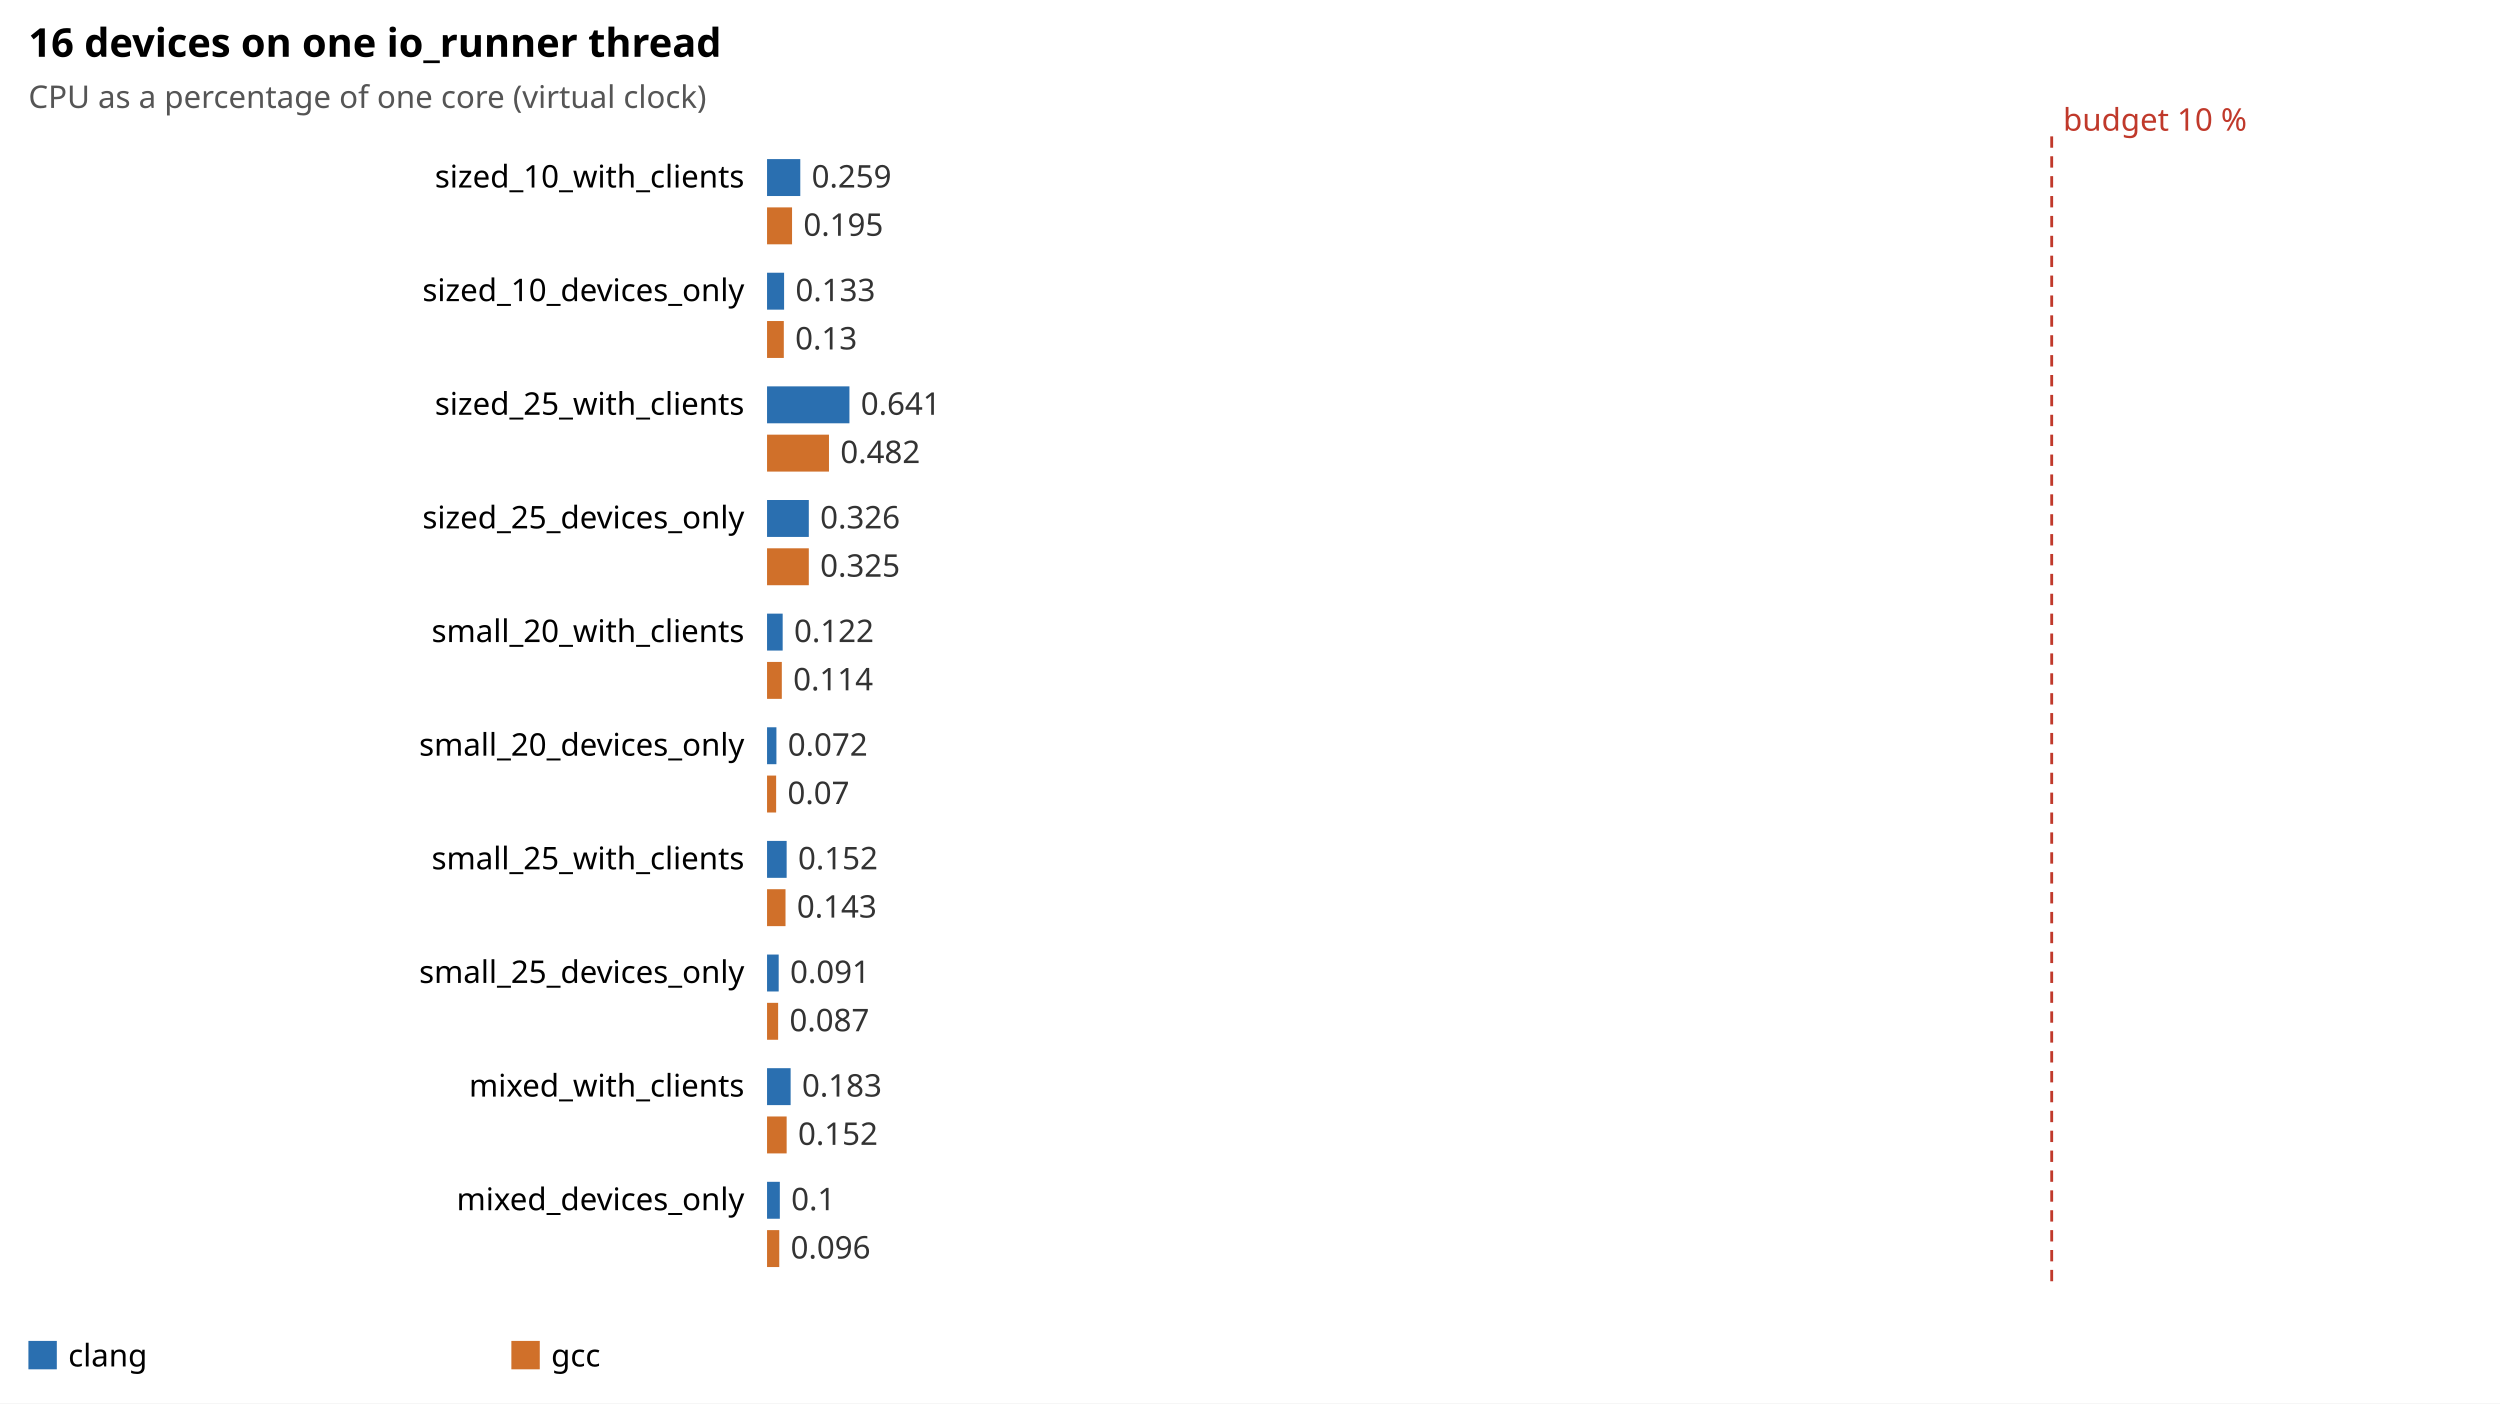
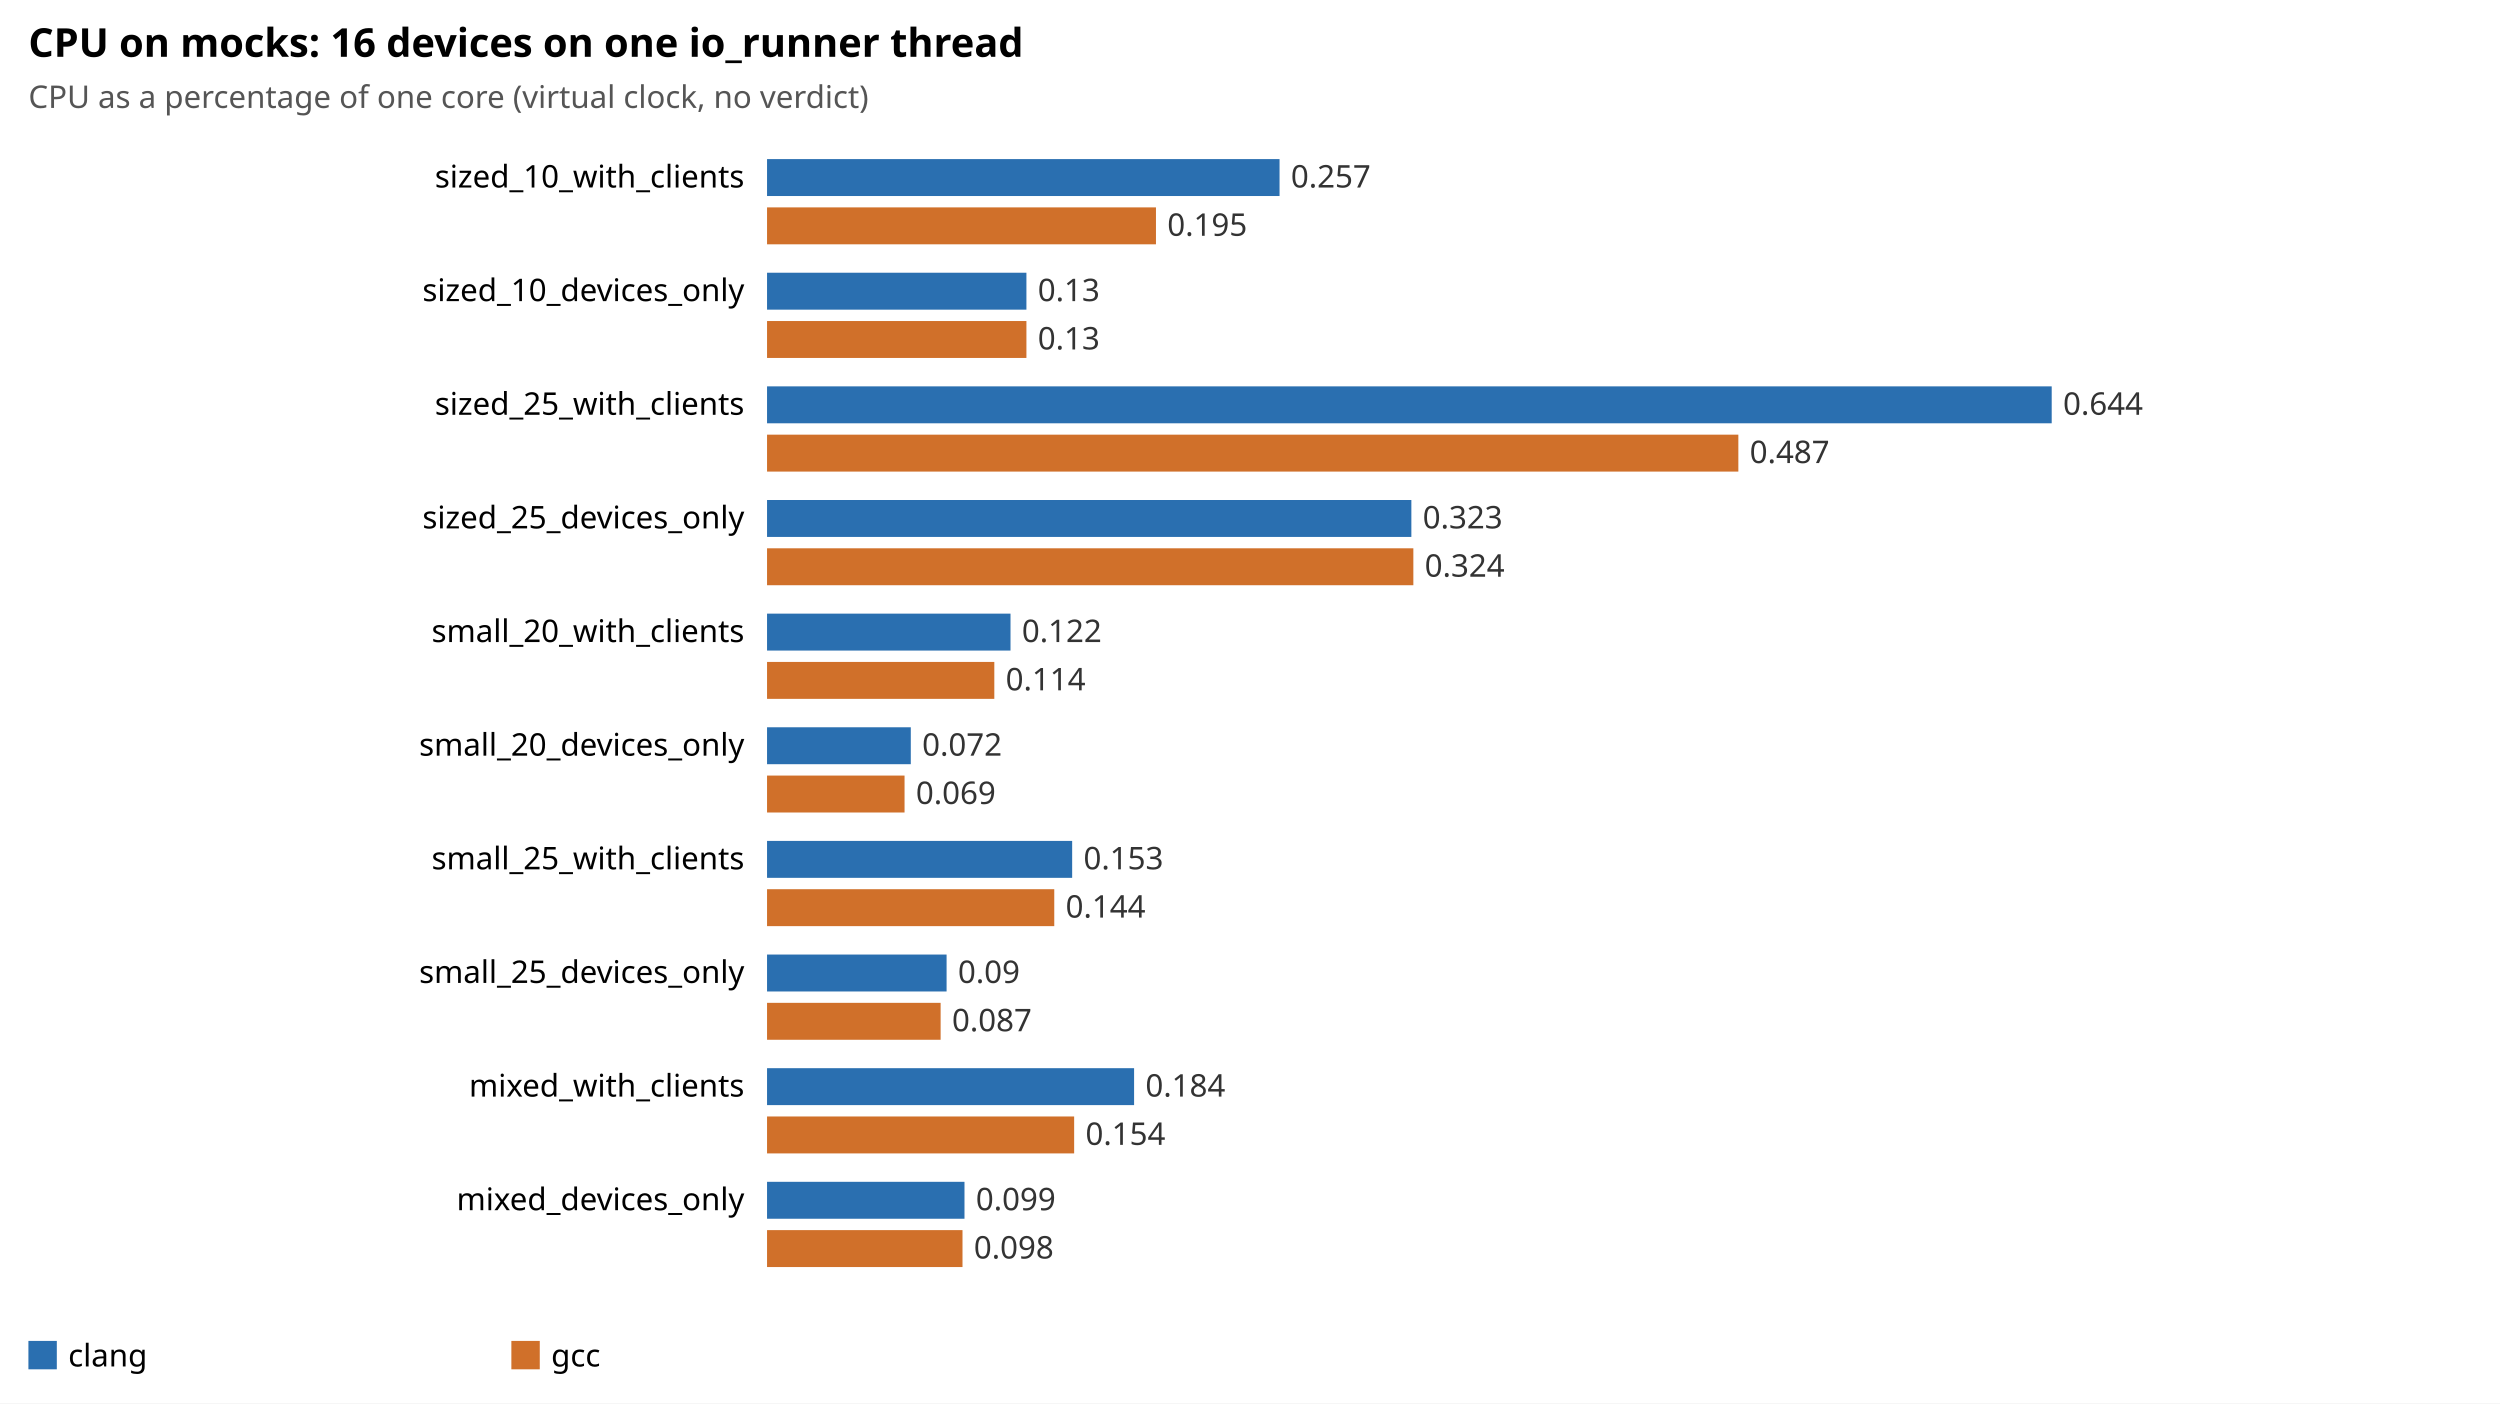
<svg xmlns="http://www.w3.org/2000/svg" width="880" height="494" font-family="sans-serif" font-size="11">
  <rect width="100%" height="100%" fill="#ffffff" />
-   <text x="10" y="20" font-size="14" font-weight="bold">16 devices on one io_runner thread</text>
-   <text x="10" y="38" fill="#555">CPU as a percentage of one core (virtual clock)</text>
+   <text x="10" y="20" font-size="14" font-weight="bold">CPU on mocks: 16 devices on one io_runner thread</text>
+   <text x="10" y="38" fill="#555">CPU as a percentage of one core (virtual clock, no verdict)</text>
  <text x="262" y="66" text-anchor="end">sized_10_with_clients</text>
-   <rect x="270" y="56" width="11.7" height="13" fill="#2a6fb0" />
-   <text x="285.7" y="66" fill="#333">0.259</text>
-   <rect x="270" y="73" width="8.8" height="13" fill="#d0702a" />
-   <text x="282.8" y="83" fill="#333">0.195</text>
+   <rect x="270" y="56" width="180.4" height="13" fill="#2a6fb0" />
+   <text x="454.4" y="66" fill="#333">0.257</text>
+   <rect x="270" y="73" width="136.9" height="13" fill="#d0702a" />
+   <text x="410.9" y="83" fill="#333">0.195</text>
  <text x="262" y="106" text-anchor="end">sized_10_devices_only</text>
-   <rect x="270" y="96" width="6.0" height="13" fill="#2a6fb0" />
-   <text x="280.0" y="106" fill="#333">0.133</text>
-   <rect x="270" y="113" width="5.9" height="13" fill="#d0702a" />
-   <text x="279.9" y="123" fill="#333">0.13</text>
+   <rect x="270" y="96" width="91.3" height="13" fill="#2a6fb0" />
+   <text x="365.3" y="106" fill="#333">0.13</text>
+   <rect x="270" y="113" width="91.3" height="13" fill="#d0702a" />
+   <text x="365.3" y="123" fill="#333">0.13</text>
  <text x="262" y="146" text-anchor="end">sized_25_with_clients</text>
-   <rect x="270" y="136" width="29.0" height="13" fill="#2a6fb0" />
-   <text x="303.0" y="146" fill="#333">0.641</text>
-   <rect x="270" y="153" width="21.8" height="13" fill="#d0702a" />
-   <text x="295.8" y="163" fill="#333">0.482</text>
+   <rect x="270" y="136" width="452.2" height="13" fill="#2a6fb0" />
+   <text x="726.2" y="146" fill="#333">0.644</text>
+   <rect x="270" y="153" width="341.9" height="13" fill="#d0702a" />
+   <text x="615.9" y="163" fill="#333">0.487</text>
  <text x="262" y="186" text-anchor="end">sized_25_devices_only</text>
-   <rect x="270" y="176" width="14.7" height="13" fill="#2a6fb0" />
-   <text x="288.7" y="186" fill="#333">0.326</text>
-   <rect x="270" y="193" width="14.7" height="13" fill="#d0702a" />
-   <text x="288.7" y="203" fill="#333">0.325</text>
+   <rect x="270" y="176" width="226.8" height="13" fill="#2a6fb0" />
+   <text x="500.8" y="186" fill="#333">0.323</text>
+   <rect x="270" y="193" width="227.5" height="13" fill="#d0702a" />
+   <text x="501.5" y="203" fill="#333">0.324</text>
  <text x="262" y="226" text-anchor="end">small_20_with_clients</text>
-   <rect x="270" y="216" width="5.5" height="13" fill="#2a6fb0" />
-   <text x="279.5" y="226" fill="#333">0.122</text>
-   <rect x="270" y="233" width="5.2" height="13" fill="#d0702a" />
-   <text x="279.2" y="243" fill="#333">0.114</text>
+   <rect x="270" y="216" width="85.7" height="13" fill="#2a6fb0" />
+   <text x="359.7" y="226" fill="#333">0.122</text>
+   <rect x="270" y="233" width="80.0" height="13" fill="#d0702a" />
+   <text x="354.0" y="243" fill="#333">0.114</text>
  <text x="262" y="266" text-anchor="end">small_20_devices_only</text>
-   <rect x="270" y="256" width="3.3" height="13" fill="#2a6fb0" />
-   <text x="277.3" y="266" fill="#333">0.072</text>
-   <rect x="270" y="273" width="3.2" height="13" fill="#d0702a" />
-   <text x="277.2" y="283" fill="#333">0.07</text>
+   <rect x="270" y="256" width="50.6" height="13" fill="#2a6fb0" />
+   <text x="324.6" y="266" fill="#333">0.072</text>
+   <rect x="270" y="273" width="48.4" height="13" fill="#d0702a" />
+   <text x="322.4" y="283" fill="#333">0.069</text>
  <text x="262" y="306" text-anchor="end">small_25_with_clients</text>
-   <rect x="270" y="296" width="6.9" height="13" fill="#2a6fb0" />
-   <text x="280.9" y="306" fill="#333">0.152</text>
-   <rect x="270" y="313" width="6.5" height="13" fill="#d0702a" />
-   <text x="280.5" y="323" fill="#333">0.143</text>
+   <rect x="270" y="296" width="107.4" height="13" fill="#2a6fb0" />
+   <text x="381.4" y="306" fill="#333">0.153</text>
+   <rect x="270" y="313" width="101.1" height="13" fill="#d0702a" />
+   <text x="375.1" y="323" fill="#333">0.144</text>
  <text x="262" y="346" text-anchor="end">small_25_devices_only</text>
-   <rect x="270" y="336" width="4.1" height="13" fill="#2a6fb0" />
-   <text x="278.1" y="346" fill="#333">0.091</text>
-   <rect x="270" y="353" width="3.9" height="13" fill="#d0702a" />
-   <text x="277.9" y="363" fill="#333">0.087</text>
+   <rect x="270" y="336" width="63.2" height="13" fill="#2a6fb0" />
+   <text x="337.2" y="346" fill="#333">0.09</text>
+   <rect x="270" y="353" width="61.1" height="13" fill="#d0702a" />
+   <text x="335.1" y="363" fill="#333">0.087</text>
  <text x="262" y="386" text-anchor="end">mixed_with_clients</text>
-   <rect x="270" y="376" width="8.3" height="13" fill="#2a6fb0" />
-   <text x="282.3" y="386" fill="#333">0.183</text>
-   <rect x="270" y="393" width="6.9" height="13" fill="#d0702a" />
-   <text x="280.9" y="403" fill="#333">0.152</text>
+   <rect x="270" y="376" width="129.2" height="13" fill="#2a6fb0" />
+   <text x="403.2" y="386" fill="#333">0.184</text>
+   <rect x="270" y="393" width="108.1" height="13" fill="#d0702a" />
+   <text x="382.1" y="403" fill="#333">0.154</text>
  <text x="262" y="426" text-anchor="end">mixed_devices_only</text>
-   <rect x="270" y="416" width="4.5" height="13" fill="#2a6fb0" />
-   <text x="278.5" y="426" fill="#333">0.1</text>
-   <rect x="270" y="433" width="4.3" height="13" fill="#d0702a" />
-   <text x="278.3" y="443" fill="#333">0.096</text>
-   <line x1="722.2" y1="48" x2="722.2" y2="454" stroke="#c0392b" stroke-dasharray="4 3" />
-   <text x="726.2" y="46" fill="#c0392b">budget 10 %</text>
+   <rect x="270" y="416" width="69.5" height="13" fill="#2a6fb0" />
+   <text x="343.5" y="426" fill="#333">0.099</text>
+   <rect x="270" y="433" width="68.8" height="13" fill="#d0702a" />
+   <text x="342.8" y="443" fill="#333">0.098</text>
  <rect x="10" y="472" width="10" height="10" fill="#2a6fb0" />
  <text x="24" y="481">clang</text>
  <rect x="180" y="472" width="10" height="10" fill="#d0702a" />
  <text x="194" y="481">gcc</text>
</svg>
